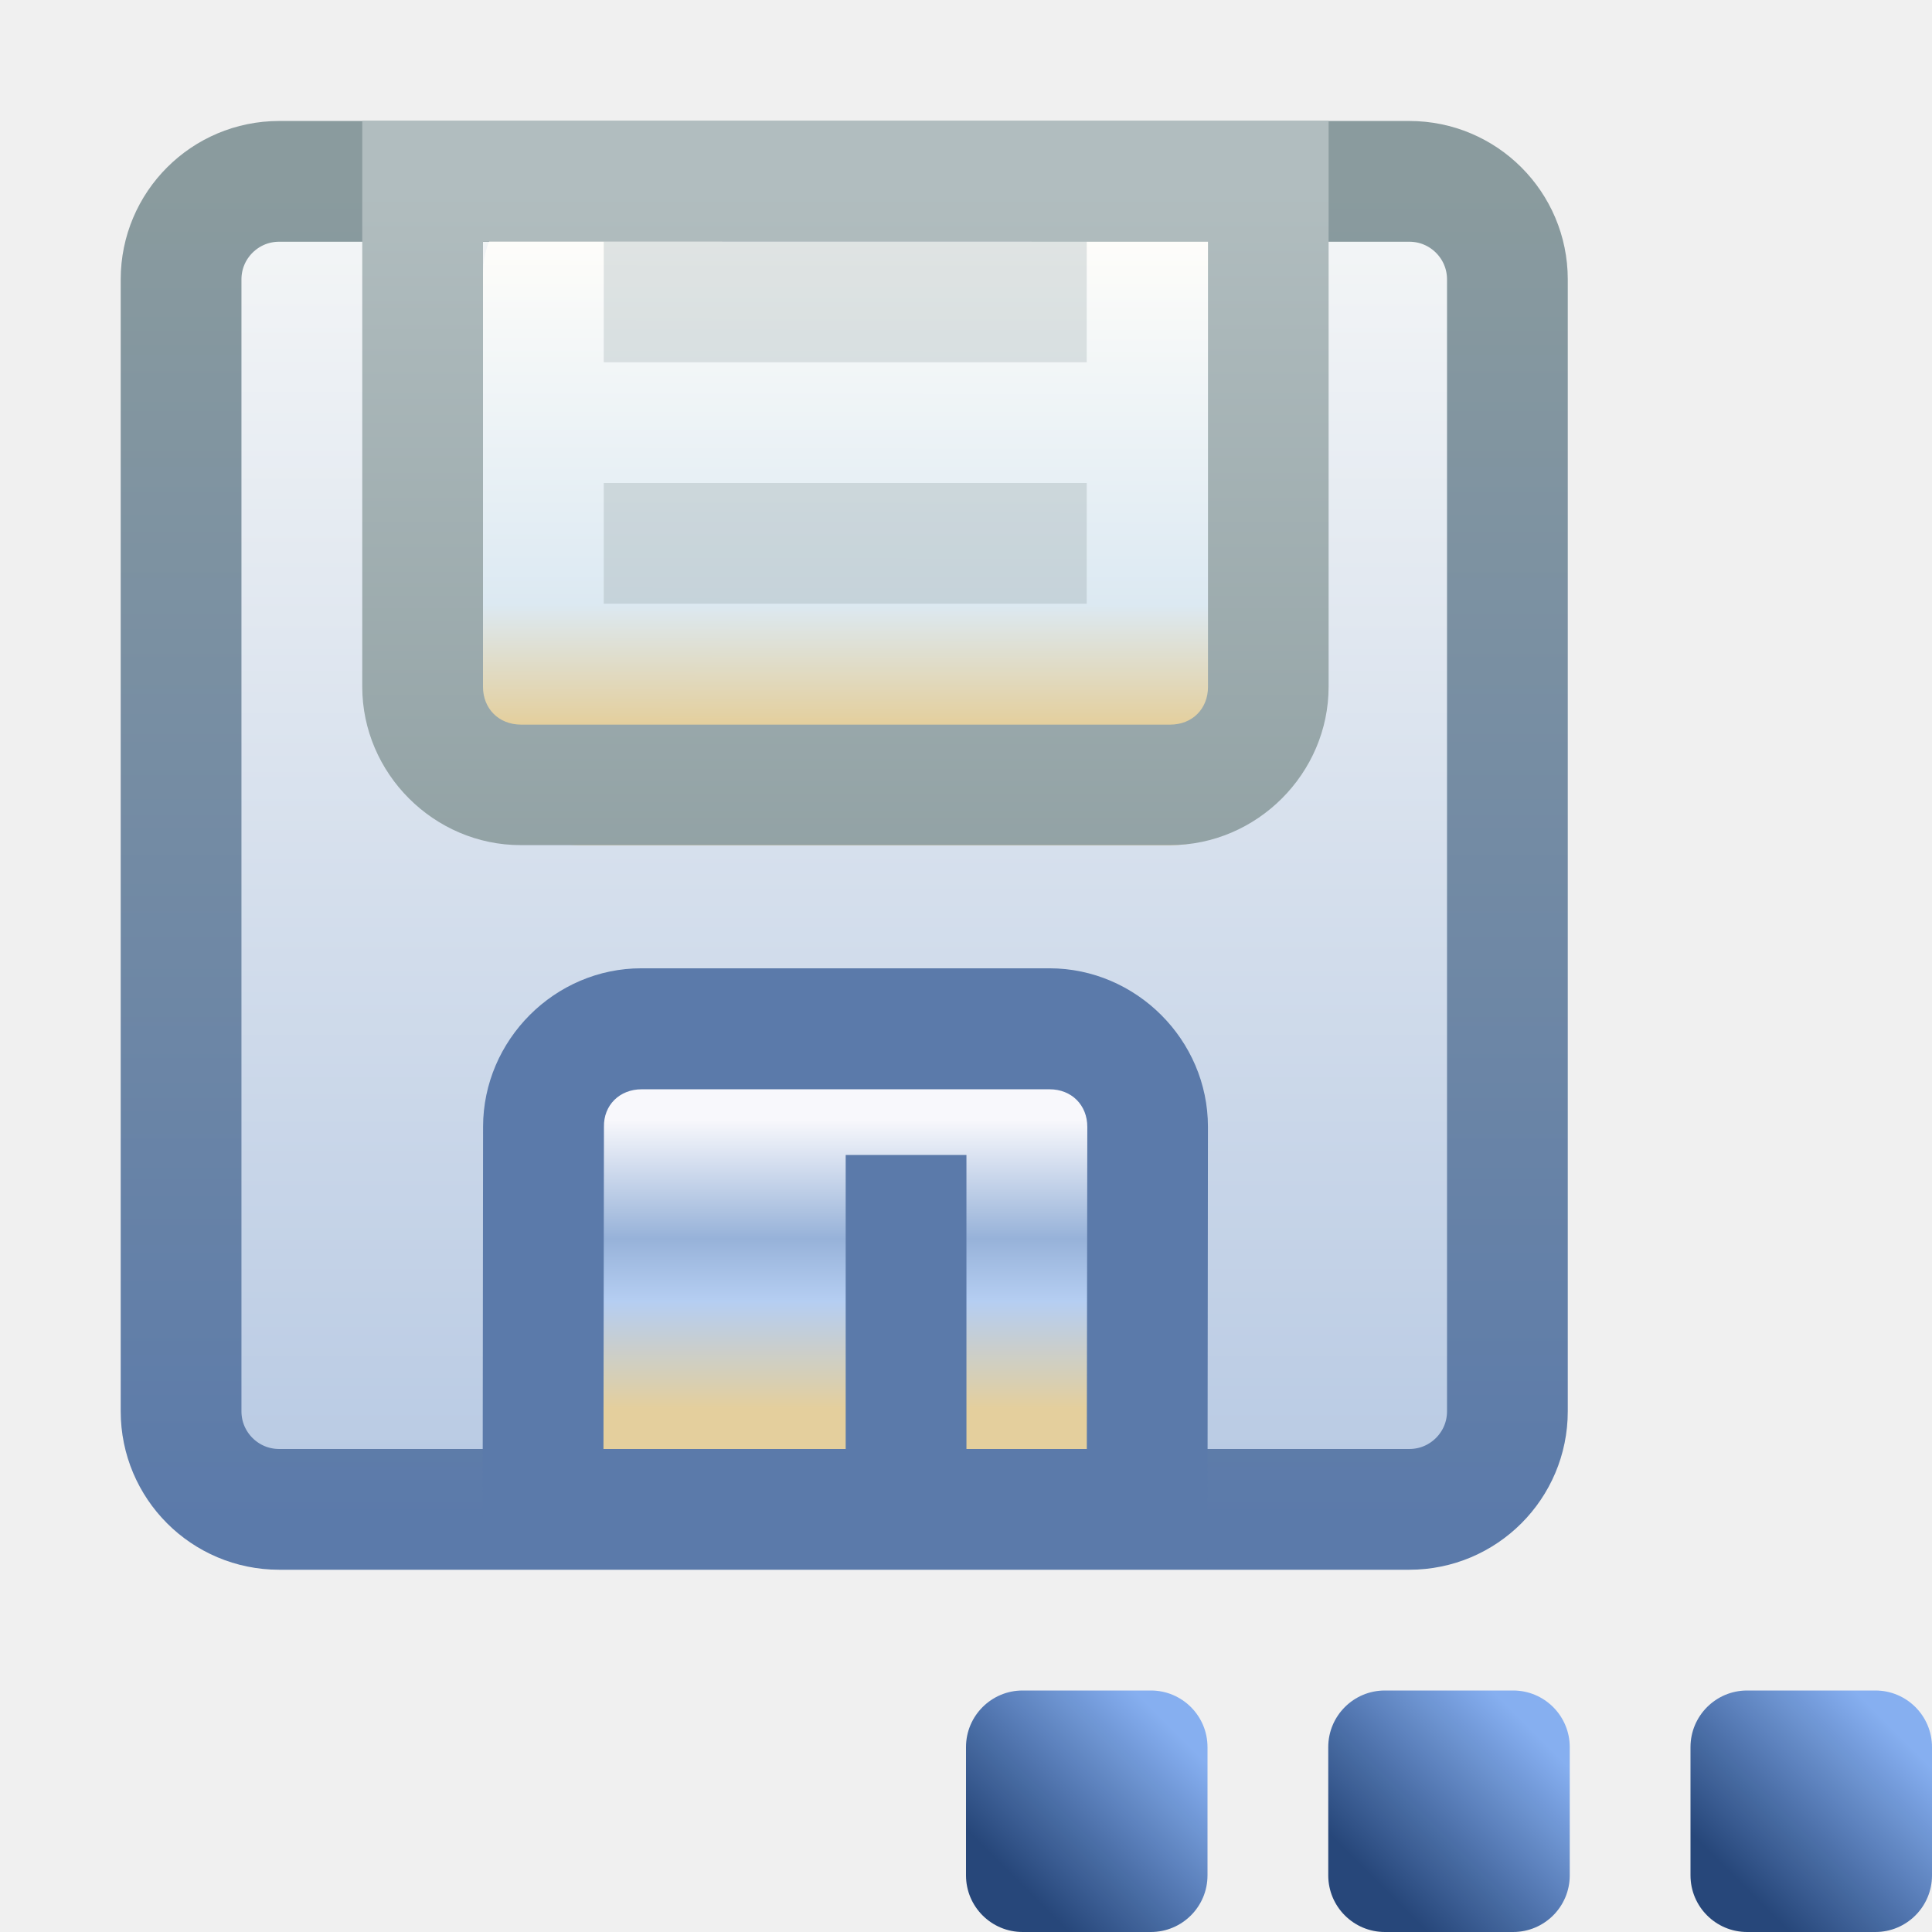
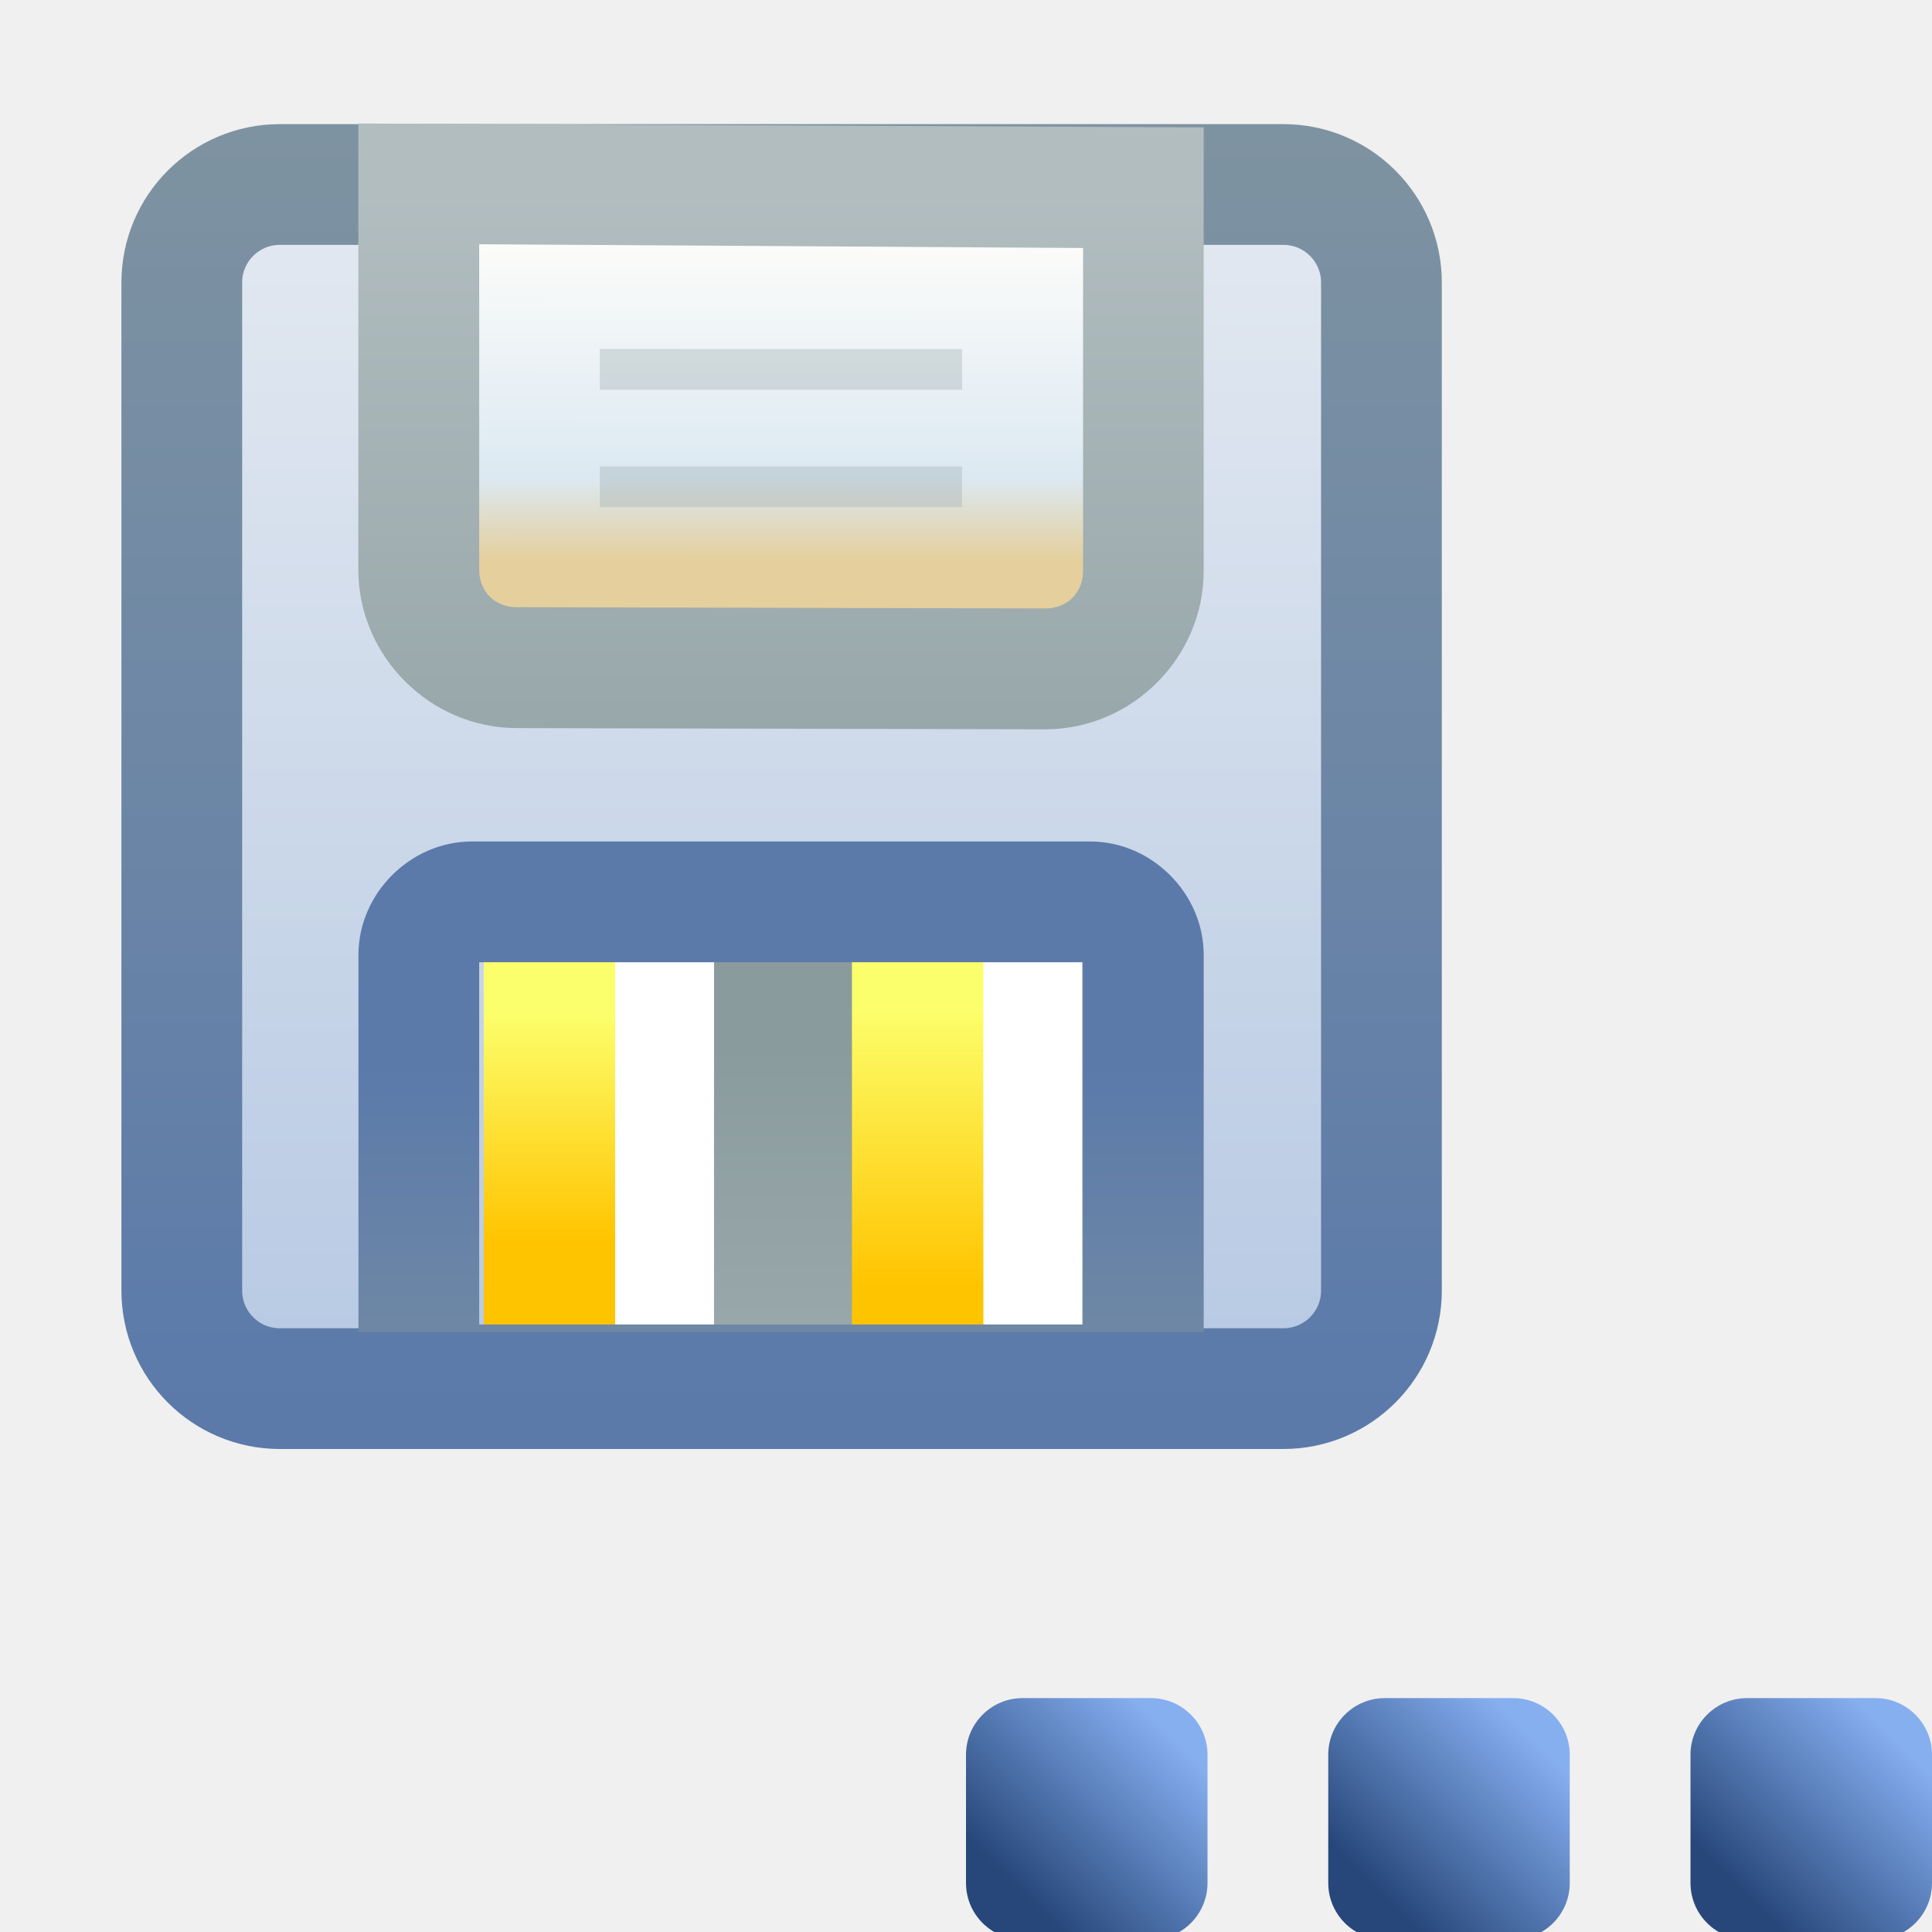
<svg xmlns="http://www.w3.org/2000/svg" xmlns:xlink="http://www.w3.org/1999/xlink" width="16" height="16" id="svg2" version="1.1">
  <defs id="defs4">
+     <linearGradient id="linearGradient3985">
+       <stop style="stop-color:#fcff6c;stop-opacity:1" offset="0" id="stop3987" />
+       <stop style="stop-color:#ffc400;stop-opacity:1" offset="1" id="stop3989" />
+     </linearGradient>
+     <linearGradient id="linearGradient3049">
+       <stop id="stop3051" offset="0" style="stop-color:#e4cf9d;stop-opacity:1;" />
+       <stop style="stop-color:#dce9f2;stop-opacity:1" offset="0.415" id="stop3053" />
+       <stop id="stop3055" offset="1" style="stop-color:#fefdfa;stop-opacity:1" />
+     </linearGradient>
+     <linearGradient id="linearGradient4987">
+       <stop style="stop-color:#e4cf9d;stop-opacity:1;" offset="0" id="stop4989" />
+       <stop id="stop4997" offset="0.383" style="stop-color:#b5cef2;stop-opacity:1" />
+       <stop id="stop4995" offset="0.625" style="stop-color:#97b2d9;stop-opacity:1" />
+       <stop style="stop-color:#f8f8fc;stop-opacity:1" offset="1" id="stop4991" />
+     </linearGradient>
+     <linearGradient id="linearGradient4893">
+       <stop style="stop-color:#b7c9e3;stop-opacity:1;" offset="0" id="stop4895" />
+       <stop style="stop-color:#f3f5f6;stop-opacity:1" offset="1" id="stop4897" />
+     </linearGradient>
+     <linearGradient id="linearGradient4883">
+       <stop style="stop-color:#e4cf9d;stop-opacity:1;" offset="0" id="stop4885" />
+       <stop id="stop4891" offset="0.167" style="stop-color:#dce9f2;stop-opacity:1" />
+       <stop style="stop-color:#fefdfa;stop-opacity:1" offset="1" id="stop4887" />
+     </linearGradient>
+     <linearGradient id="linearGradient4780">
+       <stop id="stop4782" offset="0" style="stop-color:#b1bdbf;stop-opacity:1" />
+       <stop id="stop4784" offset="1" style="stop-color:#8a9b9e;stop-opacity:1" />
+     </linearGradient>
+     <linearGradient id="linearGradient4738">
+       <stop style="stop-color:#8a9b9e;stop-opacity:1" offset="0" id="stop4740" />
+       <stop style="stop-color:#5b7aaa;stop-opacity:1" offset="1" id="stop4742" />
+     </linearGradient>
+     <linearGradient xlink:href="#linearGradient4738" id="linearGradient4744" x1="29.587" y1="1037.924" x2="29.587" y2="1052.018" gradientUnits="userSpaceOnUse" gradientTransform="translate(-20,1.7382813e-5)" />
+     <linearGradient xlink:href="#linearGradient4780" id="linearGradient4858" gradientUnits="userSpaceOnUse" x1="29.587" y1="1037.924" x2="29.587" y2="1044.859" gradientTransform="translate(-6.609166,0)" />
+     <linearGradient xlink:href="#linearGradient4893" id="linearGradient4899" x1="32.664" y1="1051.801" x2="32.664" y2="1038.272" gradientUnits="userSpaceOnUse" gradientTransform="translate(-20,1.7382813e-5)" />
+     <linearGradient xlink:href="#linearGradient4987" id="linearGradient3050" gradientUnits="userSpaceOnUse" x1="48" y1="1050.362" x2="48" y2="1046.362" gradientTransform="translate(-0.73097,8.623475)" />
+     <linearGradient xlink:href="#linearGradient3049" id="linearGradient3047" gradientUnits="userSpaceOnUse" gradientTransform="matrix(1,0,0,0.9402888,-6.609166,61.97204)" x1="29" y1="1042.435" x2="29" y2="1038.362" />
+     <linearGradient xlink:href="#linearGradient4987-9" id="linearGradient4993" x1="48" y1="1050.362" x2="48" y2="1046.362" gradientUnits="userSpaceOnUse" />
+     <linearGradient id="linearGradient4987-9">
+       <stop style="stop-color:#e4cf9d;stop-opacity:1;" offset="0" id="stop4989-9" />
+       <stop id="stop4997-2" offset="0.383" style="stop-color:#b5cef2;stop-opacity:1" />
+       <stop id="stop4995-8" offset="0.625" style="stop-color:#97b2d9;stop-opacity:1" />
+       <stop style="stop-color:#f8f8fc;stop-opacity:1" offset="1" id="stop4991-7" />
+     </linearGradient>
+     <linearGradient xlink:href="#linearGradient4738" id="linearGradient3859" x1="8.588" y1="14.366" x2="8.588" y2="8.885" gradientUnits="userSpaceOnUse" gradientTransform="translate(-1.016466,1038.395)" />
+     <linearGradient xlink:href="#linearGradient4738-4" id="linearGradient3859-8" x1="8.588" y1="14.366" x2="8.588" y2="8.885" gradientUnits="userSpaceOnUse" />
+     <linearGradient id="linearGradient4738-4">
+       <stop style="stop-color:#8a9b9e;stop-opacity:1" offset="0" id="stop4740-9" />
+       <stop style="stop-color:#5b7aaa;stop-opacity:1" offset="1" id="stop4742-4" />
+     </linearGradient>
+     <linearGradient xlink:href="#linearGradient4780" id="linearGradient3913" x1="8.662" y1="1052.384" x2="8.662" y2="1046.109" gradientUnits="userSpaceOnUse" gradientTransform="translate(6.2499936e-8,2.922716)" />
+     <linearGradient xlink:href="#linearGradient4780-4" id="linearGradient4858-2" gradientUnits="userSpaceOnUse" x1="29.587" y1="1037.924" x2="29.587" y2="1044.859" gradientTransform="translate(-5.740001,-5.760563)" />
+     <linearGradient id="linearGradient4780-4">
+       <stop id="stop4782-2" offset="0" style="stop-color:#b1bdbf;stop-opacity:1" />
+       <stop id="stop4784-0" offset="1" style="stop-color:#8a9b9e;stop-opacity:1" />
+     </linearGradient>
+     <linearGradient xlink:href="#linearGradient3049-1" id="linearGradient3047-5" gradientUnits="userSpaceOnUse" gradientTransform="matrix(1,0,0,0.9402888,-20,61.97204)" x1="29" y1="1042.435" x2="29" y2="1038.362" />
+     <linearGradient id="linearGradient3049-1">
+       <stop id="stop3051-4" offset="0" style="stop-color:#e4cf9d;stop-opacity:1;" />
+       <stop style="stop-color:#dce9f2;stop-opacity:1" offset="0.415" id="stop3053-7" />
+       <stop id="stop3055-7" offset="1" style="stop-color:#fefdfa;stop-opacity:1" />
+     </linearGradient>
+     <linearGradient y2="1038.362" x2="29" y1="1042.435" x1="29" gradientTransform="matrix(1,0,0,0.9402888,-5.740001,56.21148)" gradientUnits="userSpaceOnUse" id="linearGradient3060" xlink:href="#linearGradient3049-1" />
+     <linearGradient xlink:href="#linearGradient3985" id="linearGradient4054" x1="-56.658" y1="1056.985" x2="-56.658" y2="1060.48" gradientUnits="userSpaceOnUse" />
+     <linearGradient xlink:href="#linearGradient4738" id="linearGradient4057" gradientUnits="userSpaceOnUse" gradientTransform="translate(-1.016466,2.033)" x1="8.588" y1="14.366" x2="8.588" y2="8.885" />
+     <linearGradient xlink:href="#linearGradient4738" id="linearGradient4064" gradientUnits="userSpaceOnUse" gradientTransform="translate(-1.016466,1040.301)" x1="8.588" y1="14.366" x2="8.588" y2="8.885" />
+     <linearGradient xlink:href="#linearGradient3985" id="linearGradient3068" gradientUnits="userSpaceOnUse" x1="-56.69" y1="1056.214" x2="-56.69" y2="1060.761" />
+     <linearGradient xlink:href="#linearGradient3985" id="linearGradient3070" gradientUnits="userSpaceOnUse" x1="-56.69" y1="1056.337" x2="-56.69" y2="1060.102" />
+     <linearGradient id="linearGradient4780-21-3">
+       <stop id="stop4782-4-1" offset="0" style="stop-color:#b1bdbf;stop-opacity:1" />
+       <stop id="stop4784-9-6" offset="1" style="stop-color:#8a9b9e;stop-opacity:1" />
+     </linearGradient>
+     <linearGradient xlink:href="#linearGradient6339" id="linearGradient8435" gradientUnits="userSpaceOnUse" gradientTransform="matrix(0.8301172,0,0,0.6455203,-33.83067,371.9322)" x1="28.996" y1="1042.646" x2="29" y2="1038.362" />
    <linearGradient id="linearGradient6339">
-       <stop style="stop-color:#e4cf9d;stop-opacity:1;" offset="0" id="stop6341" />
-       <stop id="stop6343" offset="0.248" style="stop-color:#dce9f2;stop-opacity:1" />
-       <stop style="stop-color:#fefdfa;stop-opacity:1" offset="1" id="stop6345" />
+       <stop id="stop6341" offset="0" style="stop-color:#e4cf9d;stop-opacity:1;" />
+       <stop style="stop-color:#dce9f2;stop-opacity:1" offset="0.248" id="stop6343" />
+       <stop id="stop6345" offset="1" style="stop-color:#fefdfa;stop-opacity:1" />
+     </linearGradient>
+     <linearGradient xlink:href="#linearGradient6339" id="linearGradient3111" gradientUnits="userSpaceOnUse" gradientTransform="matrix(0.8301172,0,0,0.6455203,-24.05026,366.3612)" x1="28.996" y1="1042.646" x2="29" y2="1038.362" />
+     <linearGradient xlink:href="#linearGradient4780-21-3" id="linearGradient3113" gradientUnits="userSpaceOnUse" gradientTransform="translate(-29.2179,-1.539949)" x1="29.587" y1="1037.924" x2="29.587" y2="1044.859" />
+     <linearGradient xlink:href="#linearGradient4893-2" id="linearGradient4899-1" x1="32.664" y1="1051.801" x2="32.664" y2="1038.272" gradientUnits="userSpaceOnUse" gradientTransform="translate(-20,1.7382813e-5)" />
+     <linearGradient id="linearGradient4893-2">
+       <stop style="stop-color:#b7c9e3;stop-opacity:1;" offset="0" id="stop4895-1" />
+       <stop style="stop-color:#f3f5f6;stop-opacity:1" offset="1" id="stop4897-4" />
+     </linearGradient>
+     <linearGradient xlink:href="#linearGradient4738-8" id="linearGradient4744-5" x1="29.587" y1="1037.924" x2="29.587" y2="1052.018" gradientUnits="userSpaceOnUse" gradientTransform="translate(-20,1.7382813e-5)" />
+     <linearGradient id="linearGradient4738-8">
+       <stop style="stop-color:#8a9b9e;stop-opacity:1" offset="0" id="stop4740-7" />
+       <stop style="stop-color:#5b7aaa;stop-opacity:1" offset="1" id="stop4742-5" />
+     </linearGradient>
+     <linearGradient xlink:href="#linearGradient4780-9" id="linearGradient3913-5" x1="8.662" y1="1052.384" x2="8.662" y2="1046.109" gradientUnits="userSpaceOnUse" gradientTransform="translate(6.2499936e-8,2.922716)" />
+     <linearGradient id="linearGradient4780-9">
+       <stop id="stop4782-3" offset="0" style="stop-color:#b1bdbf;stop-opacity:1" />
+       <stop id="stop4784-6" offset="1" style="stop-color:#8a9b9e;stop-opacity:1" />
+     </linearGradient>
+     <linearGradient xlink:href="#linearGradient3985-4" id="linearGradient3068-9" gradientUnits="userSpaceOnUse" x1="-56.69" y1="1056.214" x2="-56.69" y2="1060.761" />
+     <linearGradient id="linearGradient3985-4">
+       <stop style="stop-color:#fcff6c;stop-opacity:1" offset="0" id="stop3987-4" />
+       <stop style="stop-color:#ffc400;stop-opacity:1" offset="1" id="stop3989-9" />
+     </linearGradient>
+     <linearGradient xlink:href="#linearGradient3985-4" id="linearGradient3070-7" gradientUnits="userSpaceOnUse" x1="-56.69" y1="1056.337" x2="-56.69" y2="1060.102" />
+     <linearGradient xlink:href="#linearGradient4738-8" id="linearGradient4064-9" gradientUnits="userSpaceOnUse" gradientTransform="translate(-1.016466,1040.301)" x1="8.588" y1="14.366" x2="8.588" y2="8.885" />
+     <linearGradient xlink:href="#linearGradient6339-9" id="linearGradient3111-2" gradientUnits="userSpaceOnUse" gradientTransform="matrix(0.8301172,0,0,0.6455203,-24.05026,366.3612)" x1="28.996" y1="1042.646" x2="29" y2="1038.362" />
+     <linearGradient id="linearGradient6339-9">
+       <stop id="stop6341-3" offset="0" style="stop-color:#e4cf9d;stop-opacity:1;" />
+       <stop style="stop-color:#dce9f2;stop-opacity:1" offset="0.248" id="stop6343-5" />
+       <stop id="stop6345-5" offset="1" style="stop-color:#fefdfa;stop-opacity:1" />
+     </linearGradient>
+     <linearGradient xlink:href="#linearGradient4780-21-3-7" id="linearGradient3113-1" gradientUnits="userSpaceOnUse" gradientTransform="translate(-29.2179,-1.539949)" x1="29.587" y1="1037.924" x2="29.587" y2="1044.859" />
+     <linearGradient id="linearGradient4780-21-3-7">
+       <stop id="stop4782-4-1-2" offset="0" style="stop-color:#b1bdbf;stop-opacity:1" />
+       <stop id="stop4784-9-6-0" offset="1" style="stop-color:#8a9b9e;stop-opacity:1" />
+     </linearGradient>
+     <linearGradient xlink:href="#linearGradient4893-2-9" id="linearGradient4899-1-9" x1="32.664" y1="1051.801" x2="32.664" y2="1038.272" gradientUnits="userSpaceOnUse" gradientTransform="translate(-20,1.7382813e-5)" />
+     <linearGradient id="linearGradient4893-2-9">
+       <stop style="stop-color:#b7c9e3;stop-opacity:1;" offset="0" id="stop4895-1-2" />
+       <stop style="stop-color:#f3f5f6;stop-opacity:1" offset="1" id="stop4897-4-6" />
+     </linearGradient>
+     <linearGradient xlink:href="#linearGradient4738-8-5" id="linearGradient4744-5-8" x1="29.587" y1="1037.924" x2="29.587" y2="1052.018" gradientUnits="userSpaceOnUse" gradientTransform="translate(-20,1.7382813e-5)" />
+     <linearGradient id="linearGradient4738-8-5">
+       <stop style="stop-color:#8a9b9e;stop-opacity:1" offset="0" id="stop4740-7-5" />
+       <stop style="stop-color:#5b7aaa;stop-opacity:1" offset="1" id="stop4742-5-3" />
+     </linearGradient>
+     <linearGradient xlink:href="#linearGradient4780-9-1" id="linearGradient3913-5-2" x1="8.662" y1="1052.384" x2="8.662" y2="1046.109" gradientUnits="userSpaceOnUse" gradientTransform="translate(6.2499936e-8,2.922716)" />
+     <linearGradient id="linearGradient4780-9-1">
+       <stop id="stop4782-3-5" offset="0" style="stop-color:#b1bdbf;stop-opacity:1" />
+       <stop id="stop4784-6-9" offset="1" style="stop-color:#8a9b9e;stop-opacity:1" />
+     </linearGradient>
+     <linearGradient xlink:href="#linearGradient3985-4-7" id="linearGradient3068-9-5" gradientUnits="userSpaceOnUse" x1="-56.69" y1="1056.214" x2="-56.69" y2="1060.761" />
+     <linearGradient id="linearGradient3985-4-7">
+       <stop style="stop-color:#fcff6c;stop-opacity:1" offset="0" id="stop3987-4-1" />
+       <stop style="stop-color:#ffc400;stop-opacity:1" offset="1" id="stop3989-9-9" />
+     </linearGradient>
+     <linearGradient xlink:href="#linearGradient3985-4-7" id="linearGradient3070-7-9" gradientUnits="userSpaceOnUse" x1="-56.69" y1="1056.337" x2="-56.69" y2="1060.102" />
+     <linearGradient xlink:href="#linearGradient4738-8-5" id="linearGradient4064-9-0" gradientUnits="userSpaceOnUse" gradientTransform="translate(-1.016466,1040.301)" x1="8.588" y1="14.366" x2="8.588" y2="8.885" />
+     <linearGradient xlink:href="#linearGradient6339-9-5" id="linearGradient3111-2-6" gradientUnits="userSpaceOnUse" gradientTransform="matrix(0.8301172,0,0,0.6455203,-24.05026,366.3612)" x1="28.996" y1="1042.646" x2="29" y2="1038.362" />
+     <linearGradient id="linearGradient6339-9-5">
+       <stop id="stop6341-3-1" offset="0" style="stop-color:#e4cf9d;stop-opacity:1;" />
+       <stop style="stop-color:#dce9f2;stop-opacity:1" offset="0.248" id="stop6343-5-0" />
+       <stop id="stop6345-5-7" offset="1" style="stop-color:#fefdfa;stop-opacity:1" />
+     </linearGradient>
+     <linearGradient xlink:href="#linearGradient4780-21-3-7-3" id="linearGradient3113-1-0" gradientUnits="userSpaceOnUse" gradientTransform="translate(-29.2179,-1.539949)" x1="29.587" y1="1037.924" x2="29.587" y2="1044.859" />
+     <linearGradient id="linearGradient4780-21-3-7-3">
+       <stop id="stop4782-4-1-2-4" offset="0" style="stop-color:#b1bdbf;stop-opacity:1" />
+       <stop id="stop4784-9-6-0-6" offset="1" style="stop-color:#8a9b9e;stop-opacity:1" />
+     </linearGradient>
+     <linearGradient y2="14.895" x2="7.855" y1="13.625" x1="9.125" gradientTransform="translate(6.531249,1037.097)" gradientUnits="userSpaceOnUse" id="linearGradient6175-7" xlink:href="#linearGradient6084-4-1-6" />
+     <linearGradient id="linearGradient6084-4-1-6">
+       <stop style="stop-color:#83adf0;stop-opacity:1;" offset="0" id="stop6086-6-0-3" />
+       <stop style="stop-color:#224377;stop-opacity:1;" offset="1" id="stop6088-8-6-2" />
+     </linearGradient>
+     <linearGradient gradientTransform="translate(3.531249,1037.097)" y2="14.895" x2="7.855" y1="13.625" x1="9.125" gradientUnits="userSpaceOnUse" id="linearGradient6141-0" xlink:href="#linearGradient6084-4-9" />
+     <linearGradient id="linearGradient6084-4-9">
+       <stop style="stop-color:#83adf0;stop-opacity:1;" offset="0" id="stop6086-6-7" />
+       <stop style="stop-color:#224377;stop-opacity:1;" offset="1" id="stop6088-8-69" />
    </linearGradient>
    <linearGradient gradientTransform="translate(0.5625,1037.034)" xlink:href="#linearGradient6084-9" id="linearGradient6090-6" x1="9.125" y1="13.625" x2="7.855" y2="14.895" gradientUnits="userSpaceOnUse" />
    <linearGradient id="linearGradient6084-9">
      <stop style="stop-color:#83adf0;stop-opacity:1;" offset="0" id="stop6086-7" />
      <stop style="stop-color:#224377;stop-opacity:1;" offset="1" id="stop6088-9" />
    </linearGradient>
-     <linearGradient gradientTransform="translate(3.53125,1037.034)" y2="14.895" x2="7.855" y1="13.625" x1="9.125" gradientUnits="userSpaceOnUse" id="linearGradient6141-0" xlink:href="#linearGradient6084-4-9" />
-     <linearGradient id="linearGradient6084-4-9">
-       <stop style="stop-color:#83adf0;stop-opacity:1;" offset="0" id="stop6086-6-7" />
-       <stop style="stop-color:#224377;stop-opacity:1;" offset="1" id="stop6088-8-69" />
-     </linearGradient>
-     <linearGradient y2="14.895" x2="7.855" y1="13.625" x1="9.125" gradientTransform="translate(6.53125,1037.034)" gradientUnits="userSpaceOnUse" id="linearGradient6175-7" xlink:href="#linearGradient6084-4-1-6" />
-     <linearGradient id="linearGradient6084-4-1-6">
-       <stop style="stop-color:#83adf0;stop-opacity:1;" offset="0" id="stop6086-6-0-3" />
-       <stop style="stop-color:#224377;stop-opacity:1;" offset="1" id="stop6088-8-6-2" />
-     </linearGradient>
-     <linearGradient gradientTransform="translate(-40,1.7382813e-5)" gradientUnits="userSpaceOnUse" y2="1038.272" x2="32.664" y1="1048.911" x1="32.664" id="linearGradient4899-4" xlink:href="#linearGradient4893-1" />
-     <linearGradient id="linearGradient4893-1">
-       <stop id="stop4895-5" offset="0" style="stop-color:#b7c9e3;stop-opacity:1;" />
-       <stop id="stop4897-6" offset="1" style="stop-color:#f3f5f6;stop-opacity:1" />
-     </linearGradient>
-     <linearGradient gradientTransform="translate(-40,1.7382813e-5)" gradientUnits="userSpaceOnUse" y2="1048.956" x2="29.587" y1="1037.924" x1="29.587" id="linearGradient4744-6" xlink:href="#linearGradient4738-6" />
-     <linearGradient id="linearGradient4738-6">
-       <stop id="stop4740-6" offset="0" style="stop-color:#8a9b9e;stop-opacity:1" />
-       <stop id="stop4742-6" offset="1" style="stop-color:#5b7aaa;stop-opacity:1" />
-     </linearGradient>
-     <linearGradient gradientUnits="userSpaceOnUse" y2="1046.627" x2="48" y1="1049.017" x1="48" id="linearGradient4993-5" xlink:href="#linearGradient4987-2" />
-     <linearGradient id="linearGradient4987-2">
-       <stop id="stop4989-3" offset="0" style="stop-color:#e4cf9d;stop-opacity:1;" />
-       <stop style="stop-color:#b5cef2;stop-opacity:1" offset="0.371" id="stop4997-4" />
-       <stop style="stop-color:#97b2d9;stop-opacity:1" offset="0.588" id="stop4995-1" />
-       <stop id="stop4991-5" offset="1" style="stop-color:#f8f8fc;stop-opacity:1" />
-     </linearGradient>
-     <linearGradient gradientTransform="translate(-21.99637,0.001913)" y2="1044.859" x2="29.587" y1="1037.924" x1="29.587" gradientUnits="userSpaceOnUse" id="linearGradient4858-1-2" xlink:href="#linearGradient4780-21-3" />
-     <linearGradient id="linearGradient4780-21-3">
-       <stop style="stop-color:#b1bdbf;stop-opacity:1" offset="0" id="stop4782-4-1" />
-       <stop style="stop-color:#8a9b9e;stop-opacity:1" offset="1" id="stop4784-9-6" />
-     </linearGradient>
-     <linearGradient y2="1038.362" x2="29" y1="1042.646" x1="28.996" gradientTransform="matrix(1,0,0,0.9402888,-21.99637,61.97395)" gradientUnits="userSpaceOnUse" id="linearGradient6304" xlink:href="#linearGradient6339" />
+     <linearGradient y2="14.895" x2="7.855" y1="13.625" x1="9.125" gradientTransform="translate(0.5624992,1037.097)" gradientUnits="userSpaceOnUse" id="linearGradient3058" xlink:href="#linearGradient6084-9" />
  </defs>
  <g id="layer1" style="display:inline" transform="translate(0,-1036.362)">
-     <g transform="translate(20.00363,0.001913)" style="display:inline" id="layer1-8">
-       <rect ry="0.812" rx="0.812" y="1037.862" x="-18.504" height="10.998" width="10.984" id="rect3968" style="fill:url(#linearGradient4899-4);fill-opacity:1;stroke:url(#linearGradient4744-6);stroke-opacity:1" />
-       <g transform="translate(-36.64918,0.40625)" id="g4990-9" />
-       <g transform="translate(-62,-0.9998)" id="g4953">
-         <path id="rect3968-9-6-8" d="m 51.275,1049.984 0,-3.475 c 0,-0.202 -0.145,-0.347 -0.347,-0.347 l -4.016,0 c -0.202,0 -0.347,0.145 -0.347,0.347 l 0,3.475 z" style="font-size:medium;font-style:normal;font-variant:normal;font-weight:normal;font-stretch:normal;text-indent:0;text-align:start;text-decoration:none;line-height:normal;letter-spacing:normal;word-spacing:normal;text-transform:none;direction:ltr;block-progression:tb;writing-mode:lr-tb;text-anchor:start;baseline-shift:baseline;color:#000000;fill:url(#linearGradient4993-5);fill-opacity:1;stroke:none;stroke-width:1;marker:none;visibility:visible;display:inline;overflow:visible;enable-background:accumulate;font-family:Sans;-inkscape-font-specification:Sans" />
-         <path style="font-size:medium;font-style:normal;font-variant:normal;font-weight:normal;font-stretch:normal;text-indent:0;text-align:start;text-decoration:none;line-height:normal;letter-spacing:normal;word-spacing:normal;text-transform:none;direction:ltr;block-progression:tb;writing-mode:lr-tb;text-anchor:start;baseline-shift:baseline;color:#000000;fill:#5b7aaa;fill-opacity:1;stroke:none;stroke-width:1;marker:none;visibility:visible;display:inline;overflow:visible;enable-background:accumulate;font-family:Sans;-inkscape-font-specification:Sans" d="m 45.993,1050.358 0.004,-3.667 c 7.11e-4,-0.718 0.594,-1.313 1.312,-1.312 l 3.379,0 c 0.718,4e-4 1.312,0.594 1.312,1.312 l -0.004,3.667 z m 5.004,-0.998 0.004,-2.667 c 2.47e-4,-0.182 -0.131,-0.312 -0.312,-0.312 l -3.379,-0 c -0.182,-10e-5 -0.316,0.131 -0.312,0.312 l -0.004,2.667 z" id="rect3968-9-6" />
-         <rect y="1046.925" x="49" height="2.906" width="1" id="rect4963" style="fill:#5b7aaa;fill-opacity:1;stroke:none" />
+     <g id="g4990" transform="translate(-36.64918,0.40625)" />
+     <g style="display:inline" id="g3115-0-5" transform="translate(-4.0625,-4)">
+       <rect ry="0.812" rx="0.812" y="1041.89" x="5.568" height="9.972" width="9.935" id="rect3968-4-8" style="fill:url(#linearGradient4899-1-9);fill-opacity:1;stroke:url(#linearGradient4744-5-8);stroke-opacity:1" />
+       <rect ry="0.442" rx="0.442" y="1048.126" x="8.315" height="3.233" width="5.296" id="rect3851-2-2-1" style="fill:url(#linearGradient3913-5-2);fill-opacity:1;stroke:none;display:inline" />
+       <g transform="matrix(0.8748343,0,0,0.6165328,1.81879,403.6227)" id="g3183-7-7">
+         <g transform="matrix(1,0,0,0.9466713,-54.66696,46.52256)" style="display:inline" id="g3068-7-7">
+           <g id="g3825-4-0" transform="matrix(1,0,0,0.8736768,9.244646,133.2896)">
+             <rect style="fill:#ffffff;fill-opacity:1;stroke:none;display:inline" id="rect3100-4-2-0-1" width="1.12" height="6.329" x="-58.232" y="1055.148" ry="0" transform="scale(-1,1)" />
+             <rect style="fill:url(#linearGradient3068-9-5);fill-opacity:1;stroke:none;display:inline" id="rect3100-4-2-5-1-3" width="1.244" height="6.329" x="-57.296" y="1055.148" ry="0" transform="scale(-1,1)" />
+           </g>
+           <g style="display:inline" id="g3825-1-1-0" transform="matrix(1,0,0,0.866246,5.75896,141.1302)">
+             <rect style="fill:#ffffff;fill-opacity:1;stroke:none;display:inline" id="rect3100-4-2-6-9-6" width="1.12" height="6.329" x="-58.232" y="1055.148" ry="0" transform="scale(-1,1)" />
+             <rect style="fill:url(#linearGradient3070-7-9);fill-opacity:1;stroke:none;display:inline" id="rect3100-4-2-5-4-1-1" width="1.244" height="6.329" x="-57.296" y="1055.148" ry="0" transform="scale(-1,1)" />
+           </g>
+         </g>
+       </g>
+       <path id="rect3851-7-6" d="m 7.969,1047.331 c -0.507,0 -0.938,0.43 -0.938,0.938 l 0,3.125 7,0 0,-3.125 c 0,-0.507 -0.43,-0.938 -0.938,-0.938 z m 0.062,1 5,0 0,3 -5,0 z" style="font-size:medium;font-style:normal;font-variant:normal;font-weight:normal;font-stretch:normal;text-indent:0;text-align:start;text-decoration:none;line-height:normal;letter-spacing:normal;word-spacing:normal;text-transform:none;direction:ltr;block-progression:tb;writing-mode:lr-tb;text-anchor:start;baseline-shift:baseline;color:#000000;fill:url(#linearGradient4064-9-0);fill-opacity:1;stroke:none;stroke-width:1;marker:none;visibility:visible;display:inline;overflow:visible;enable-background:accumulate;font-family:Sans;-inkscape-font-specification:Sans" />
+       <g transform="translate(10.25,5.59375)" id="g3105-6-0">
+         <rect style="fill:url(#linearGradient3111-2-6);fill-opacity:1;stroke:none;display:inline" id="rect3968-9-1-0-4" width="5.399" height="3.774" x="-2.47" y="1036.322" rx="0.674" ry="0.524" />
+         <path style="font-size:medium;font-style:normal;font-variant:normal;font-weight:normal;font-stretch:normal;text-indent:0;text-align:start;text-decoration:none;line-height:normal;letter-spacing:normal;word-spacing:normal;text-transform:none;direction:ltr;block-progression:tb;writing-mode:lr-tb;text-anchor:start;baseline-shift:baseline;color:#000000;fill:url(#linearGradient3113-1-0);fill-opacity:1;stroke:none;stroke-width:1;marker:none;visibility:visible;display:inline;overflow:visible;enable-background:accumulate;font-family:Sans;-inkscape-font-specification:Sans" d="m -3.22,1035.791 0,3.695 c 0,0.718 0.594,1.311 1.312,1.312 l 4.377,0.01 c 0.718,0 1.312,-0.594 1.312,-1.312 l 0,-3.673 z m 6.002,1.031 0,2.673 c 0,0.182 -0.131,0.313 -0.312,0.312 l -4.377,-0.01 c -0.182,0 -0.312,-0.13 -0.312,-0.311 l 0,-2.695 z" id="rect3968-9-2-1" />
+         <rect style="opacity:0.35;fill:#9baaac;fill-opacity:1;stroke:none;display:inline" id="rect4963-5-3-9" width="0.337" height="3" x="1037.659" y="-1.78" transform="matrix(0,1,-1,0,0,0)" />
+         <rect style="opacity:0.35;fill:#9baaac;fill-opacity:1;stroke:none;display:inline" id="rect4963-5-0-1-9" width="0.337" height="3" x="1038.631" y="-1.78" transform="matrix(0,1,-1,0,0,0)" />
      </g>
    </g>
-     <g style="display:inline" id="g6052" transform="matrix(0.7994703,0,0,0.7994703,-0.3432694,207.4043)" />
-     <rect style="opacity:0.973;color:#000000;fill:url(#linearGradient6090-6);fill-opacity:1;fill-rule:nonzero;stroke:none;stroke-width:0.8;marker:none;visibility:visible;display:inline;overflow:visible;enable-background:accumulate" id="rect6074" width="2" height="2" x="8" y="1050.362" ry="0.469" />
-     <rect style="opacity:0.973;color:#000000;fill:url(#linearGradient6141-0);fill-opacity:1;fill-rule:nonzero;stroke:none;stroke-width:0.8;marker:none;visibility:visible;display:inline;overflow:visible;enable-background:accumulate" id="rect6074-6" width="2" height="2" x="11" y="1050.362" ry="0.469" />
-     <rect style="opacity:0.973;color:#000000;fill:url(#linearGradient6175-7);fill-opacity:1;fill-rule:nonzero;stroke:none;stroke-width:0.8;marker:none;visibility:visible;display:inline;overflow:visible;enable-background:accumulate" id="rect6074-6-4" width="2" height="2" x="14" y="1050.362" ry="0.469" />
-     <rect ry="0.764" rx="0.812" y="1037.864" x="4" height="5.498" width="6.504" id="rect3968-9-1" style="fill:url(#linearGradient6304);fill-opacity:1;stroke:none;display:inline" />
-     <path id="rect3968-9" d="m 3,1037.362 0,4.687 c 0,0.718 0.594,1.312 1.312,1.312 l 5.379,0 c 0.718,3e-4 1.312,-0.594 1.312,-1.312 l 0,-4.687 z m 7.004,1.002 0,3.687 c 0,0.182 -0.131,0.312 -0.312,0.312 l -5.379,-0 C 4.131,1042.362 4,1042.231 4,1042.05 l 0,-3.687 z" style="font-size:medium;font-style:normal;font-variant:normal;font-weight:normal;font-stretch:normal;text-indent:0;text-align:start;text-decoration:none;line-height:normal;letter-spacing:normal;word-spacing:normal;text-transform:none;direction:ltr;block-progression:tb;writing-mode:lr-tb;text-anchor:start;baseline-shift:baseline;color:#000000;fill:url(#linearGradient4858-1-2);fill-opacity:1;stroke:none;stroke-width:1;marker:none;visibility:visible;display:inline;overflow:visible;enable-background:accumulate;font-family:Sans;-inkscape-font-specification:Sans" />
-     <rect transform="matrix(0,1,-1,0,0,0)" y="-9" x="1040.362" height="4" width="1" id="rect4963-5" style="opacity:0.35;fill:#9baaac;fill-opacity:1;stroke:none;display:inline" />
-     <rect transform="matrix(0,1,-1,0,0,0)" y="-9" x="1038.362" height="4" width="1" id="rect4963-5-7" style="opacity:0.35;fill:#a6b4b6;fill-opacity:1;stroke:none;display:inline" />
+     <rect style="opacity:0.973;color:#000000;fill:url(#linearGradient3058);fill-opacity:1;fill-rule:nonzero;stroke:none;stroke-width:0.8;marker:none;visibility:visible;display:inline;overflow:visible;enable-background:accumulate" id="rect6074" width="2" height="2" x="8" y="1050.425" ry="0.469" />
+     <rect style="opacity:0.973;color:#000000;fill:url(#linearGradient6141-0);fill-opacity:1;fill-rule:nonzero;stroke:none;stroke-width:0.8;marker:none;visibility:visible;display:inline;overflow:visible;enable-background:accumulate" id="rect6074-6" width="2" height="2" x="11" y="1050.425" ry="0.469" />
+     <rect style="opacity:0.973;color:#000000;fill:url(#linearGradient6175-7);fill-opacity:1;fill-rule:nonzero;stroke:none;stroke-width:0.8;marker:none;visibility:visible;display:inline;overflow:visible;enable-background:accumulate" id="rect6074-6-4" width="2" height="2" x="14" y="1050.425" ry="0.469" />
  </g>
</svg>
